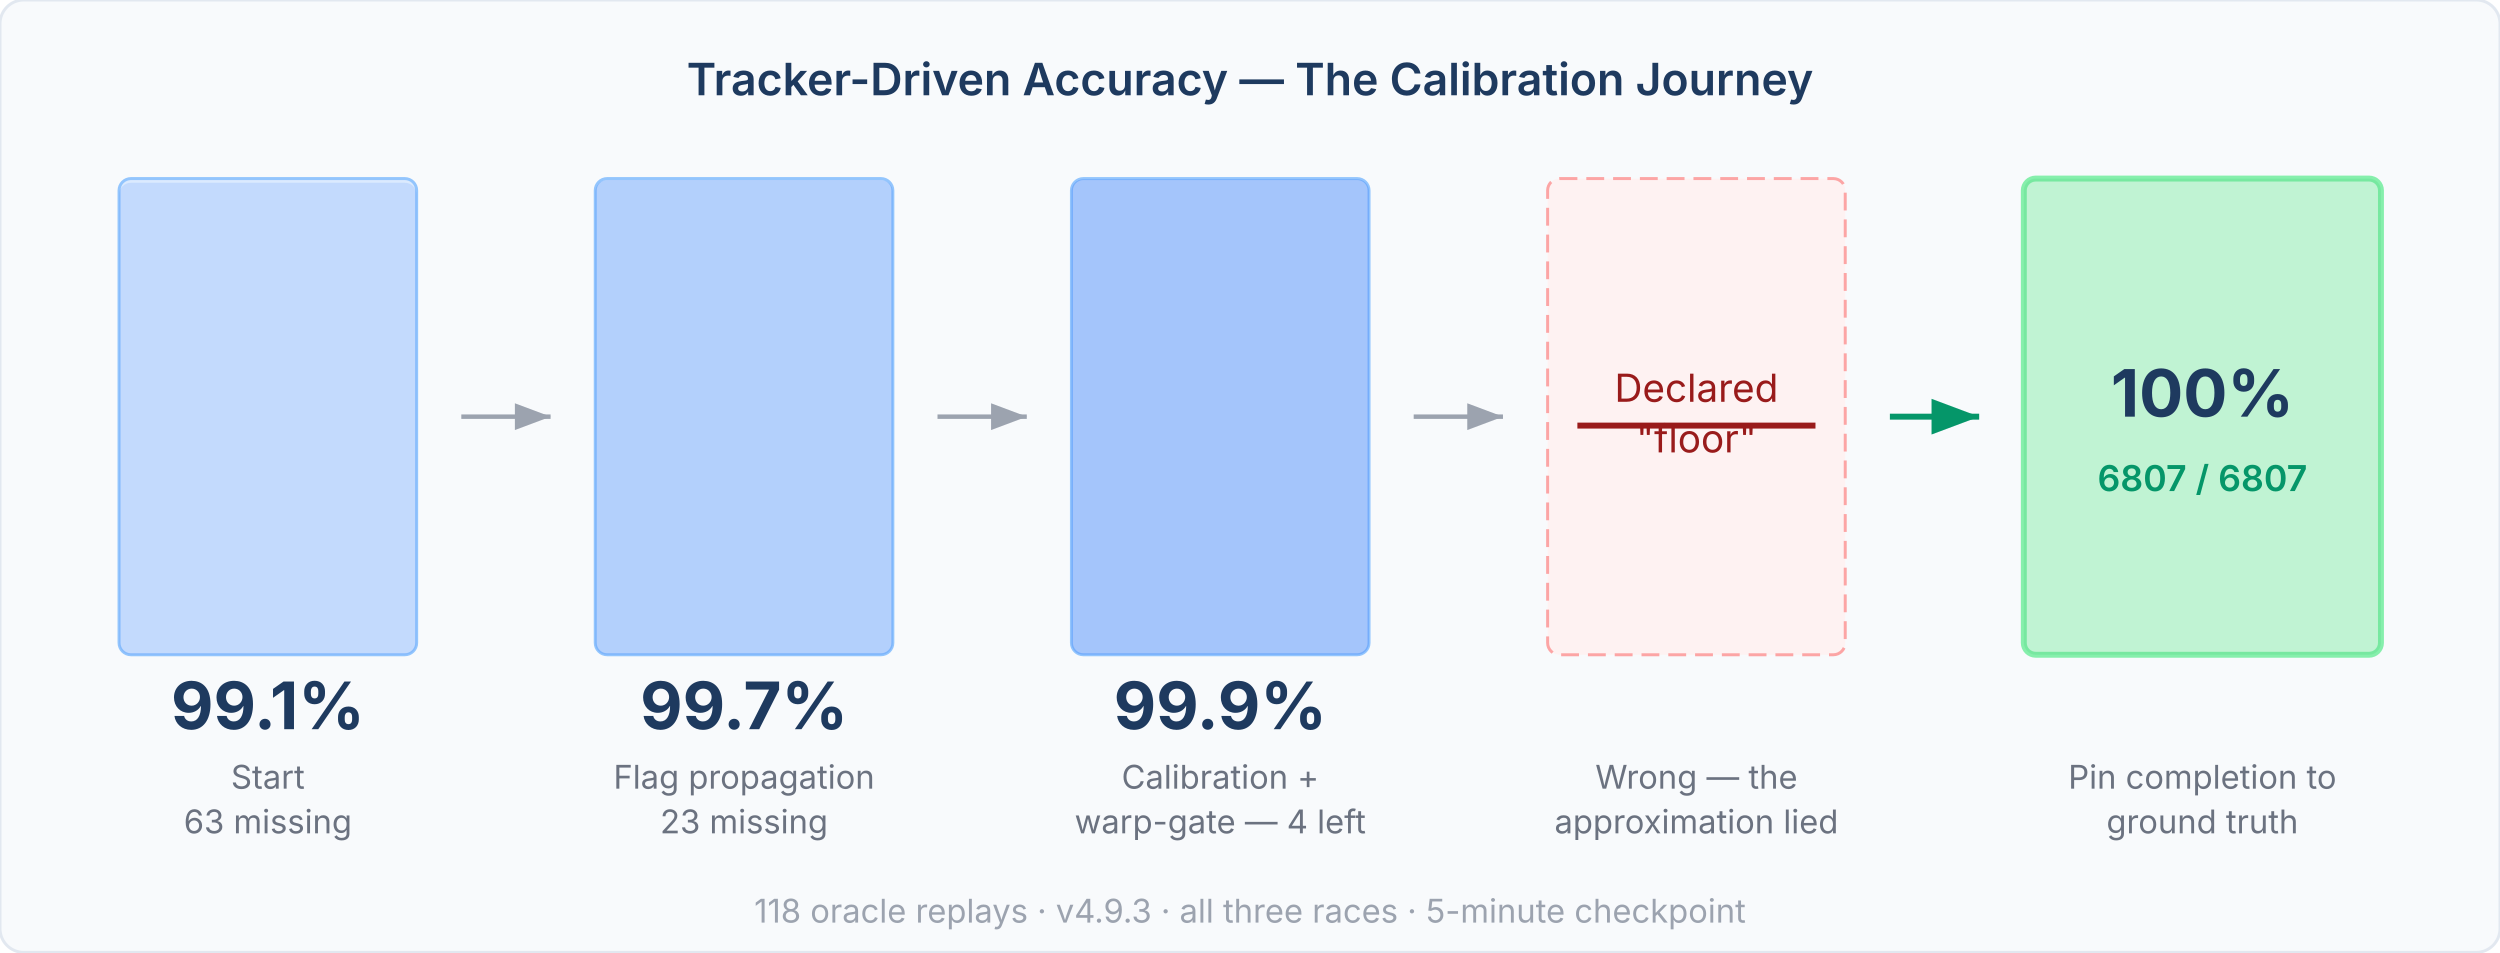
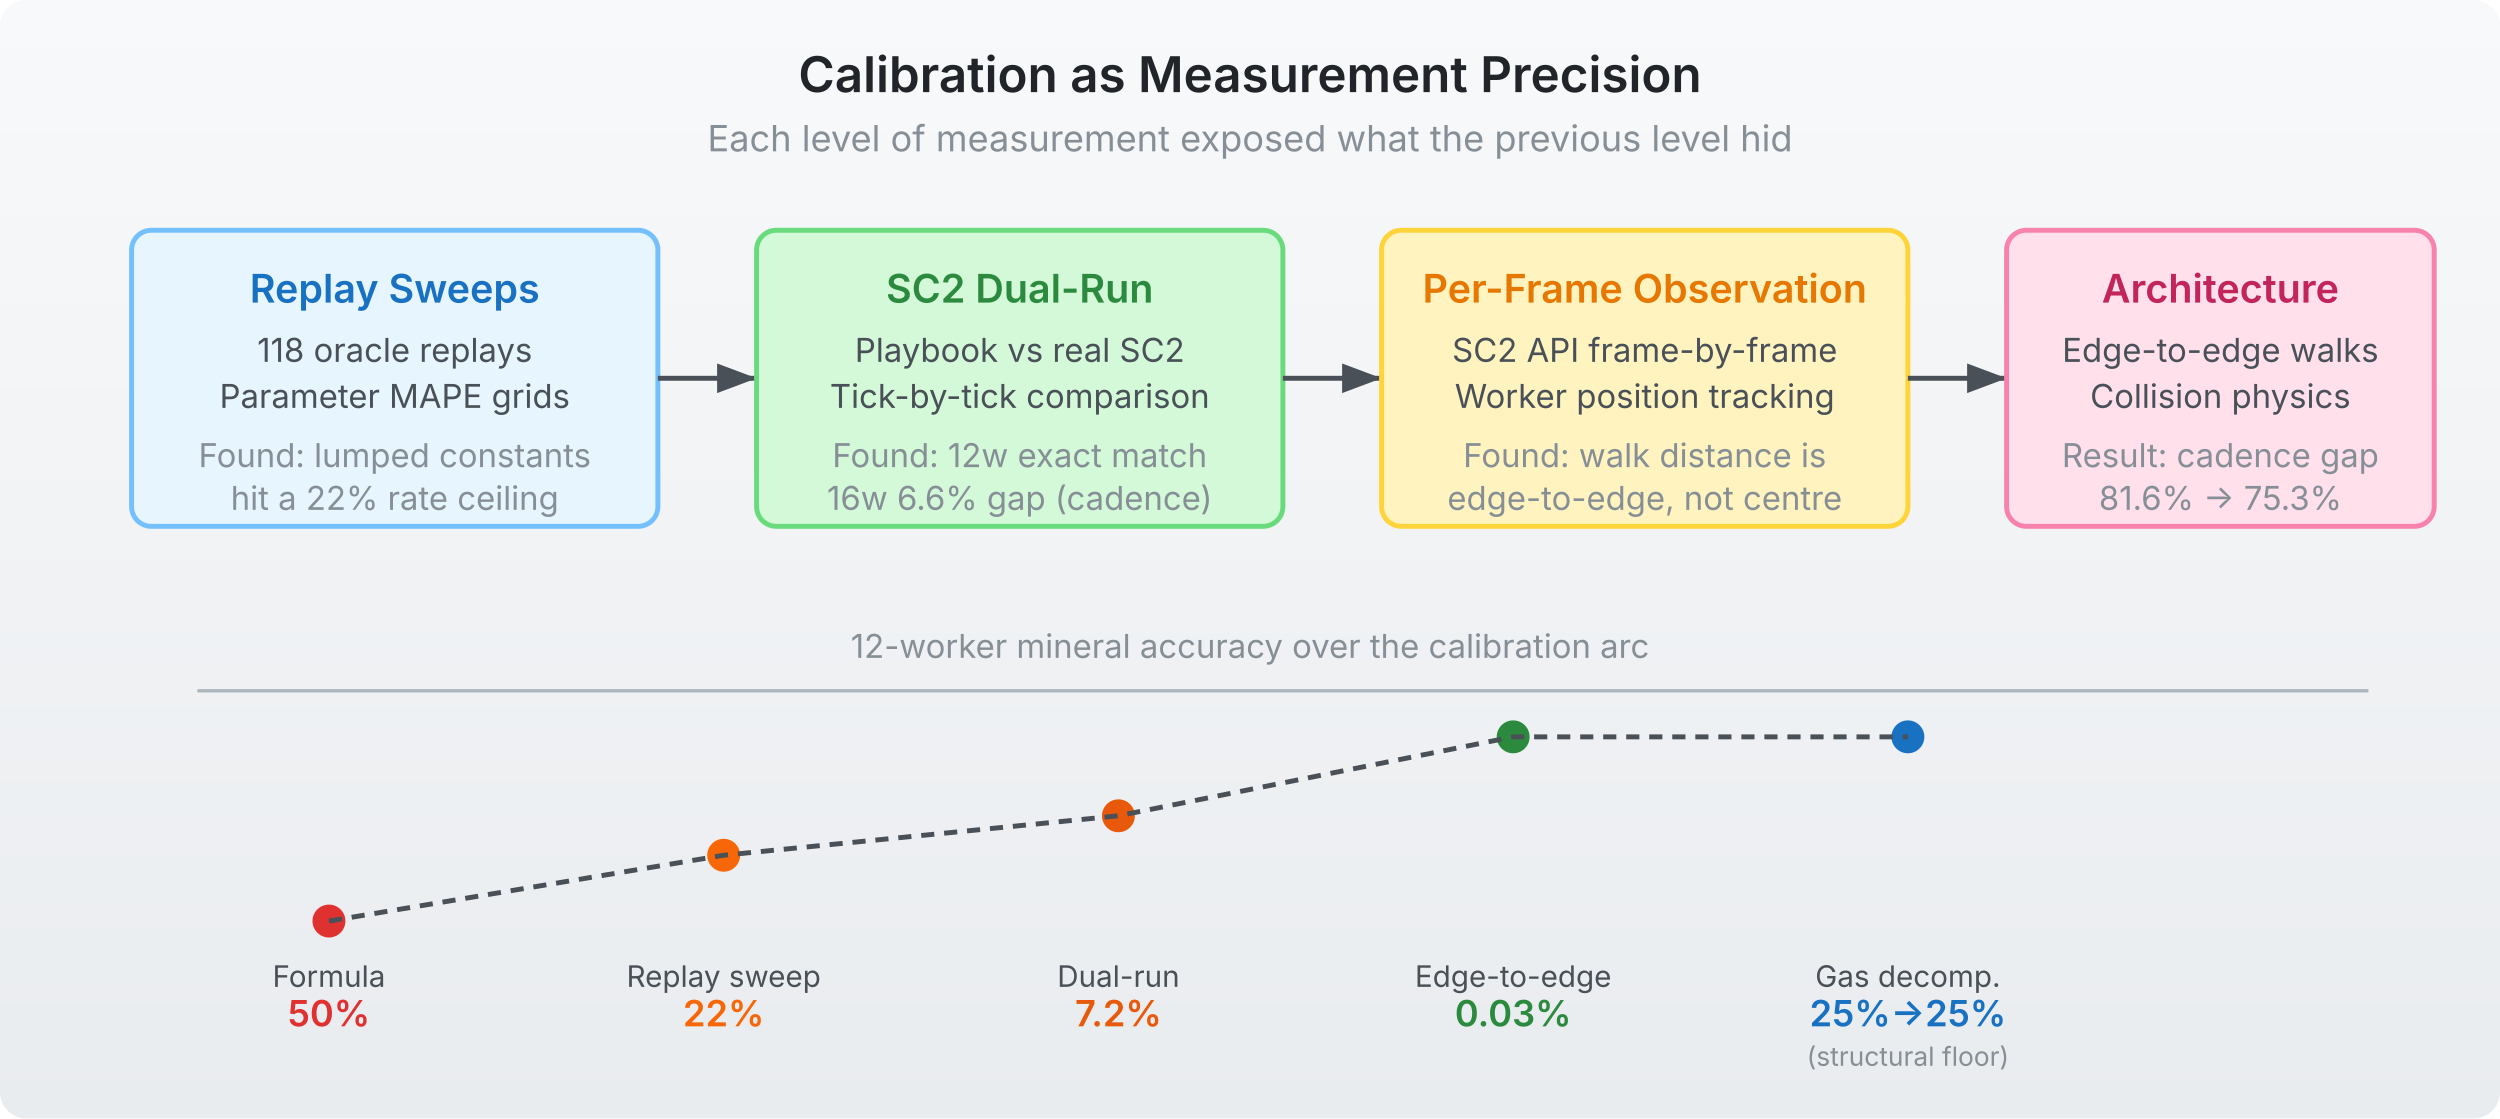
- <svg xmlns="http://www.w3.org/2000/svg" viewBox="0 0 840 320">
+ <svg xmlns="http://www.w3.org/2000/svg" viewBox="0 0 760 340" font-family="system-ui, -apple-system, sans-serif">
  <defs>
-     <style>
-       text { font-family: -apple-system, 'Segoe UI', sans-serif; }
-       .label { font-size: 13px; fill: #374151; }
-       .pct { font-size: 22px; font-weight: 700; fill: #1e3a5f; }
-       .fix { font-size: 11px; fill: #6b7280; }
-       .win { font-size: 12px; fill: #059669; font-weight: 600; }
-     </style>
-   </defs>
-   <rect width="840" height="320" rx="8" fill="#f8fafc" stroke="#e2e8f0" stroke-width="1" />
-   <text x="420" y="32" text-anchor="middle" font-size="15" font-weight="600" fill="#1e3a5f">Tracker-Driven Accuracy — The Calibration Journey</text>
-   <rect x="40" y="60" width="100" height="160" rx="4" fill="#dbeafe" stroke="#93c5fd" stroke-width="1" />
-   <rect x="40" y="61.4" width="100" height="158.6" rx="4" fill="#3b82f6" opacity="0.15" />
-   <text x="90" y="245" text-anchor="middle" class="pct">99.1%</text>
-   <text x="90" y="265" text-anchor="middle" class="fix">Start</text>
-   <text x="90" y="280" text-anchor="middle" class="fix">63 missing</text>
-   <path d="M155 140 L185 140" stroke="#9ca3af" stroke-width="1.5" fill="none" marker-end="url(#arrow)" />
-   <defs>
+     <linearGradient id="bg" x1="0" y1="0" x2="0" y2="1">
+       <stop offset="0%" stop-color="#f8f9fa" />
+       <stop offset="100%" stop-color="#e9ecef" />
+     </linearGradient>
    <marker id="arrow" markerWidth="8" markerHeight="6" refX="8" refY="3" orient="auto">
-       <path d="M0,0 L8,3 L0,6" fill="#9ca3af" />
+       <polygon points="0 0, 8 3, 0 6" fill="#495057" />
    </marker>
  </defs>
-   <rect x="200" y="60" width="100" height="160" rx="4" fill="#dbeafe" stroke="#93c5fd" stroke-width="1" />
-   <rect x="200" y="60.5" width="100" height="159.5" rx="4" fill="#3b82f6" opacity="0.25" />
-   <text x="250" y="245" text-anchor="middle" class="pct">99.7%</text>
-   <text x="250" y="265" text-anchor="middle" class="fix">Flag propagation</text>
-   <text x="250" y="280" text-anchor="middle" class="fix">23 missing</text>
-   <path d="M315 140 L345 140" stroke="#9ca3af" stroke-width="1.5" fill="none" marker-end="url(#arrow)" />
-   <rect x="360" y="60" width="100" height="160" rx="4" fill="#dbeafe" stroke="#93c5fd" stroke-width="1" />
-   <rect x="360" y="60.2" width="100" height="159.8" rx="4" fill="#3b82f6" opacity="0.35" />
-   <text x="410" y="245" text-anchor="middle" class="pct">99.9%</text>
-   <text x="410" y="265" text-anchor="middle" class="fix">Calibration +</text>
-   <text x="410" y="280" text-anchor="middle" class="fix">warp-gate — 4 left</text>
-   <path d="M475 140 L505 140" stroke="#9ca3af" stroke-width="1.5" fill="none" marker-end="url(#arrow)" />
-   <rect x="520" y="60" width="100" height="160" rx="4" fill="#fef2f2" stroke="#fca5a5" stroke-width="1" stroke-dasharray="6,3" />
-   <text x="570" y="135" text-anchor="middle" font-size="13" fill="#991b1b">Declared</text>
-   <text x="570" y="152" text-anchor="middle" font-size="13" fill="#991b1b">"floor"</text>
-   <line x1="530" y1="143" x2="610" y2="143" stroke="#991b1b" stroke-width="2" />
-   <text x="570" y="265" text-anchor="middle" class="fix">Wrong — the</text>
-   <text x="570" y="280" text-anchor="middle" class="fix">approximation lied</text>
-   <path d="M635 140 L665 140" stroke="#059669" stroke-width="2" fill="none" marker-end="url(#arrow2)" />
-   <defs>
-     <marker id="arrow2" markerWidth="8" markerHeight="6" refX="8" refY="3" orient="auto">
-       <path d="M0,0 L8,3 L0,6" fill="#059669" />
-     </marker>
-   </defs>
-   <rect x="680" y="60" width="120" height="160" rx="4" fill="#dcfce7" stroke="#86efac" stroke-width="2" />
-   <rect x="680" y="60" width="120" height="160" rx="4" fill="#22c55e" opacity="0.15" />
-   <text x="740" y="140" text-anchor="middle" class="pct" fill="#059669">100%</text>
-   <text x="740" y="165" text-anchor="middle" class="win">6807 / 6807</text>
-   <text x="740" y="265" text-anchor="middle" class="fix">Pin completion to</text>
-   <text x="740" y="280" text-anchor="middle" class="fix">ground truth</text>
-   <text x="420" y="310" text-anchor="middle" font-size="11" fill="#9ca3af">118 oracle replays · v4.9.3 · all three races · 5-minute checkpoint</text>
+   <rect width="760" height="340" rx="8" fill="url(#bg)" />
+   <text x="380" y="28" text-anchor="middle" font-size="15" font-weight="600" fill="#212529">Calibration as Measurement Precision</text>
+   <text x="380" y="46" text-anchor="middle" font-size="11" fill="#868e96">Each level of measurement exposed what the previous level hid</text>
+   <rect x="40" y="70" width="160" height="90" rx="6" fill="#e7f5ff" stroke="#74c0fc" stroke-width="1.5" />
+   <text x="120" y="92" text-anchor="middle" font-size="12" font-weight="600" fill="#1971c2">Replay Sweeps</text>
+   <text x="120" y="110" text-anchor="middle" font-size="10" fill="#495057">118 oracle replays</text>
+   <text x="120" y="124" text-anchor="middle" font-size="10" fill="#495057">Parameter MAPE grids</text>
+   <text x="120" y="142" text-anchor="middle" font-size="10" fill="#868e96">Found: lumped constants</text>
+   <text x="120" y="155" text-anchor="middle" font-size="10" fill="#868e96">hit a 22% rate ceiling</text>
+   <line x1="200" y1="115" x2="230" y2="115" stroke="#495057" stroke-width="1.5" marker-end="url(#arrow)" />
+   <rect x="230" y="70" width="160" height="90" rx="6" fill="#d3f9d8" stroke="#69db7c" stroke-width="1.5" />
+   <text x="310" y="92" text-anchor="middle" font-size="12" font-weight="600" fill="#2b8a3e">SC2 Dual-Run</text>
+   <text x="310" y="110" text-anchor="middle" font-size="10" fill="#495057">Playbook vs real SC2</text>
+   <text x="310" y="124" text-anchor="middle" font-size="10" fill="#495057">Tick-by-tick comparison</text>
+   <text x="310" y="142" text-anchor="middle" font-size="10" fill="#868e96">Found: 12w exact match</text>
+   <text x="310" y="155" text-anchor="middle" font-size="10" fill="#868e96">16w 6.6% gap (cadence)</text>
+   <line x1="390" y1="115" x2="420" y2="115" stroke="#495057" stroke-width="1.5" marker-end="url(#arrow)" />
+   <rect x="420" y="70" width="160" height="90" rx="6" fill="#fff3bf" stroke="#ffd43b" stroke-width="1.5" />
+   <text x="500" y="92" text-anchor="middle" font-size="12" font-weight="600" fill="#e67700">Per-Frame Observation</text>
+   <text x="500" y="110" text-anchor="middle" font-size="10" fill="#495057">SC2 API frame-by-frame</text>
+   <text x="500" y="124" text-anchor="middle" font-size="10" fill="#495057">Worker position tracking</text>
+   <text x="500" y="142" text-anchor="middle" font-size="10" fill="#868e96">Found: walk distance is</text>
+   <text x="500" y="155" text-anchor="middle" font-size="10" fill="#868e96">edge-to-edge, not centre</text>
+   <line x1="580" y1="115" x2="610" y2="115" stroke="#495057" stroke-width="1.5" marker-end="url(#arrow)" />
+   <rect x="610" y="70" width="130" height="90" rx="6" fill="#ffe0eb" stroke="#f783ac" stroke-width="1.5" />
+   <text x="675" y="92" text-anchor="middle" font-size="12" font-weight="600" fill="#c2255c">Architecture</text>
+   <text x="675" y="110" text-anchor="middle" font-size="10" fill="#495057">Edge-to-edge walks</text>
+   <text x="675" y="124" text-anchor="middle" font-size="10" fill="#495057">Collision physics</text>
+   <text x="675" y="142" text-anchor="middle" font-size="10" fill="#868e96">Result: cadence gap</text>
+   <text x="675" y="155" text-anchor="middle" font-size="10" fill="#868e96">81.6% → 75.3%</text>
+   <line x1="60" y1="210" x2="720" y2="210" stroke="#adb5bd" stroke-width="1" />
+   <text x="380" y="200" text-anchor="middle" font-size="10" fill="#868e96">12-worker mineral accuracy over the calibration arc</text>
+   <circle cx="100" cy="280" r="5" fill="#e03131" />
+   <text x="100" y="300" text-anchor="middle" font-size="9" fill="#495057">Formula</text>
+   <text x="100" y="312" text-anchor="middle" font-size="11" font-weight="600" fill="#e03131">50%</text>
+   <circle cx="220" cy="260" r="5" fill="#f76707" />
+   <text x="220" y="300" text-anchor="middle" font-size="9" fill="#495057">Replay sweep</text>
+   <text x="220" y="312" text-anchor="middle" font-size="11" font-weight="600" fill="#f76707">22%</text>
+   <circle cx="340" cy="248" r="5" fill="#e8590c" />
+   <text x="340" y="300" text-anchor="middle" font-size="9" fill="#495057">Dual-run</text>
+   <text x="340" y="312" text-anchor="middle" font-size="11" font-weight="600" fill="#e8590c">7.2%</text>
+   <circle cx="460" cy="224" r="5" fill="#2b8a3e" />
+   <text x="460" y="300" text-anchor="middle" font-size="9" fill="#495057">Edge-to-edge</text>
+   <text x="460" y="312" text-anchor="middle" font-size="11" font-weight="600" fill="#2b8a3e">0.03%</text>
+   <circle cx="580" cy="224" r="5" fill="#1971c2" />
+   <text x="580" y="300" text-anchor="middle" font-size="9" fill="#495057">Gas decomp.</text>
+   <text x="580" y="312" text-anchor="middle" font-size="11" font-weight="600" fill="#1971c2">25%→25%</text>
+   <text x="580" y="324" text-anchor="middle" font-size="8" fill="#868e96">(structural floor)</text>
+   <polyline points="100,280 220,260 340,248 460,224 580,224" stroke="#495057" stroke-width="1.5" fill="none" stroke-dasharray="4,3" />
</svg>
